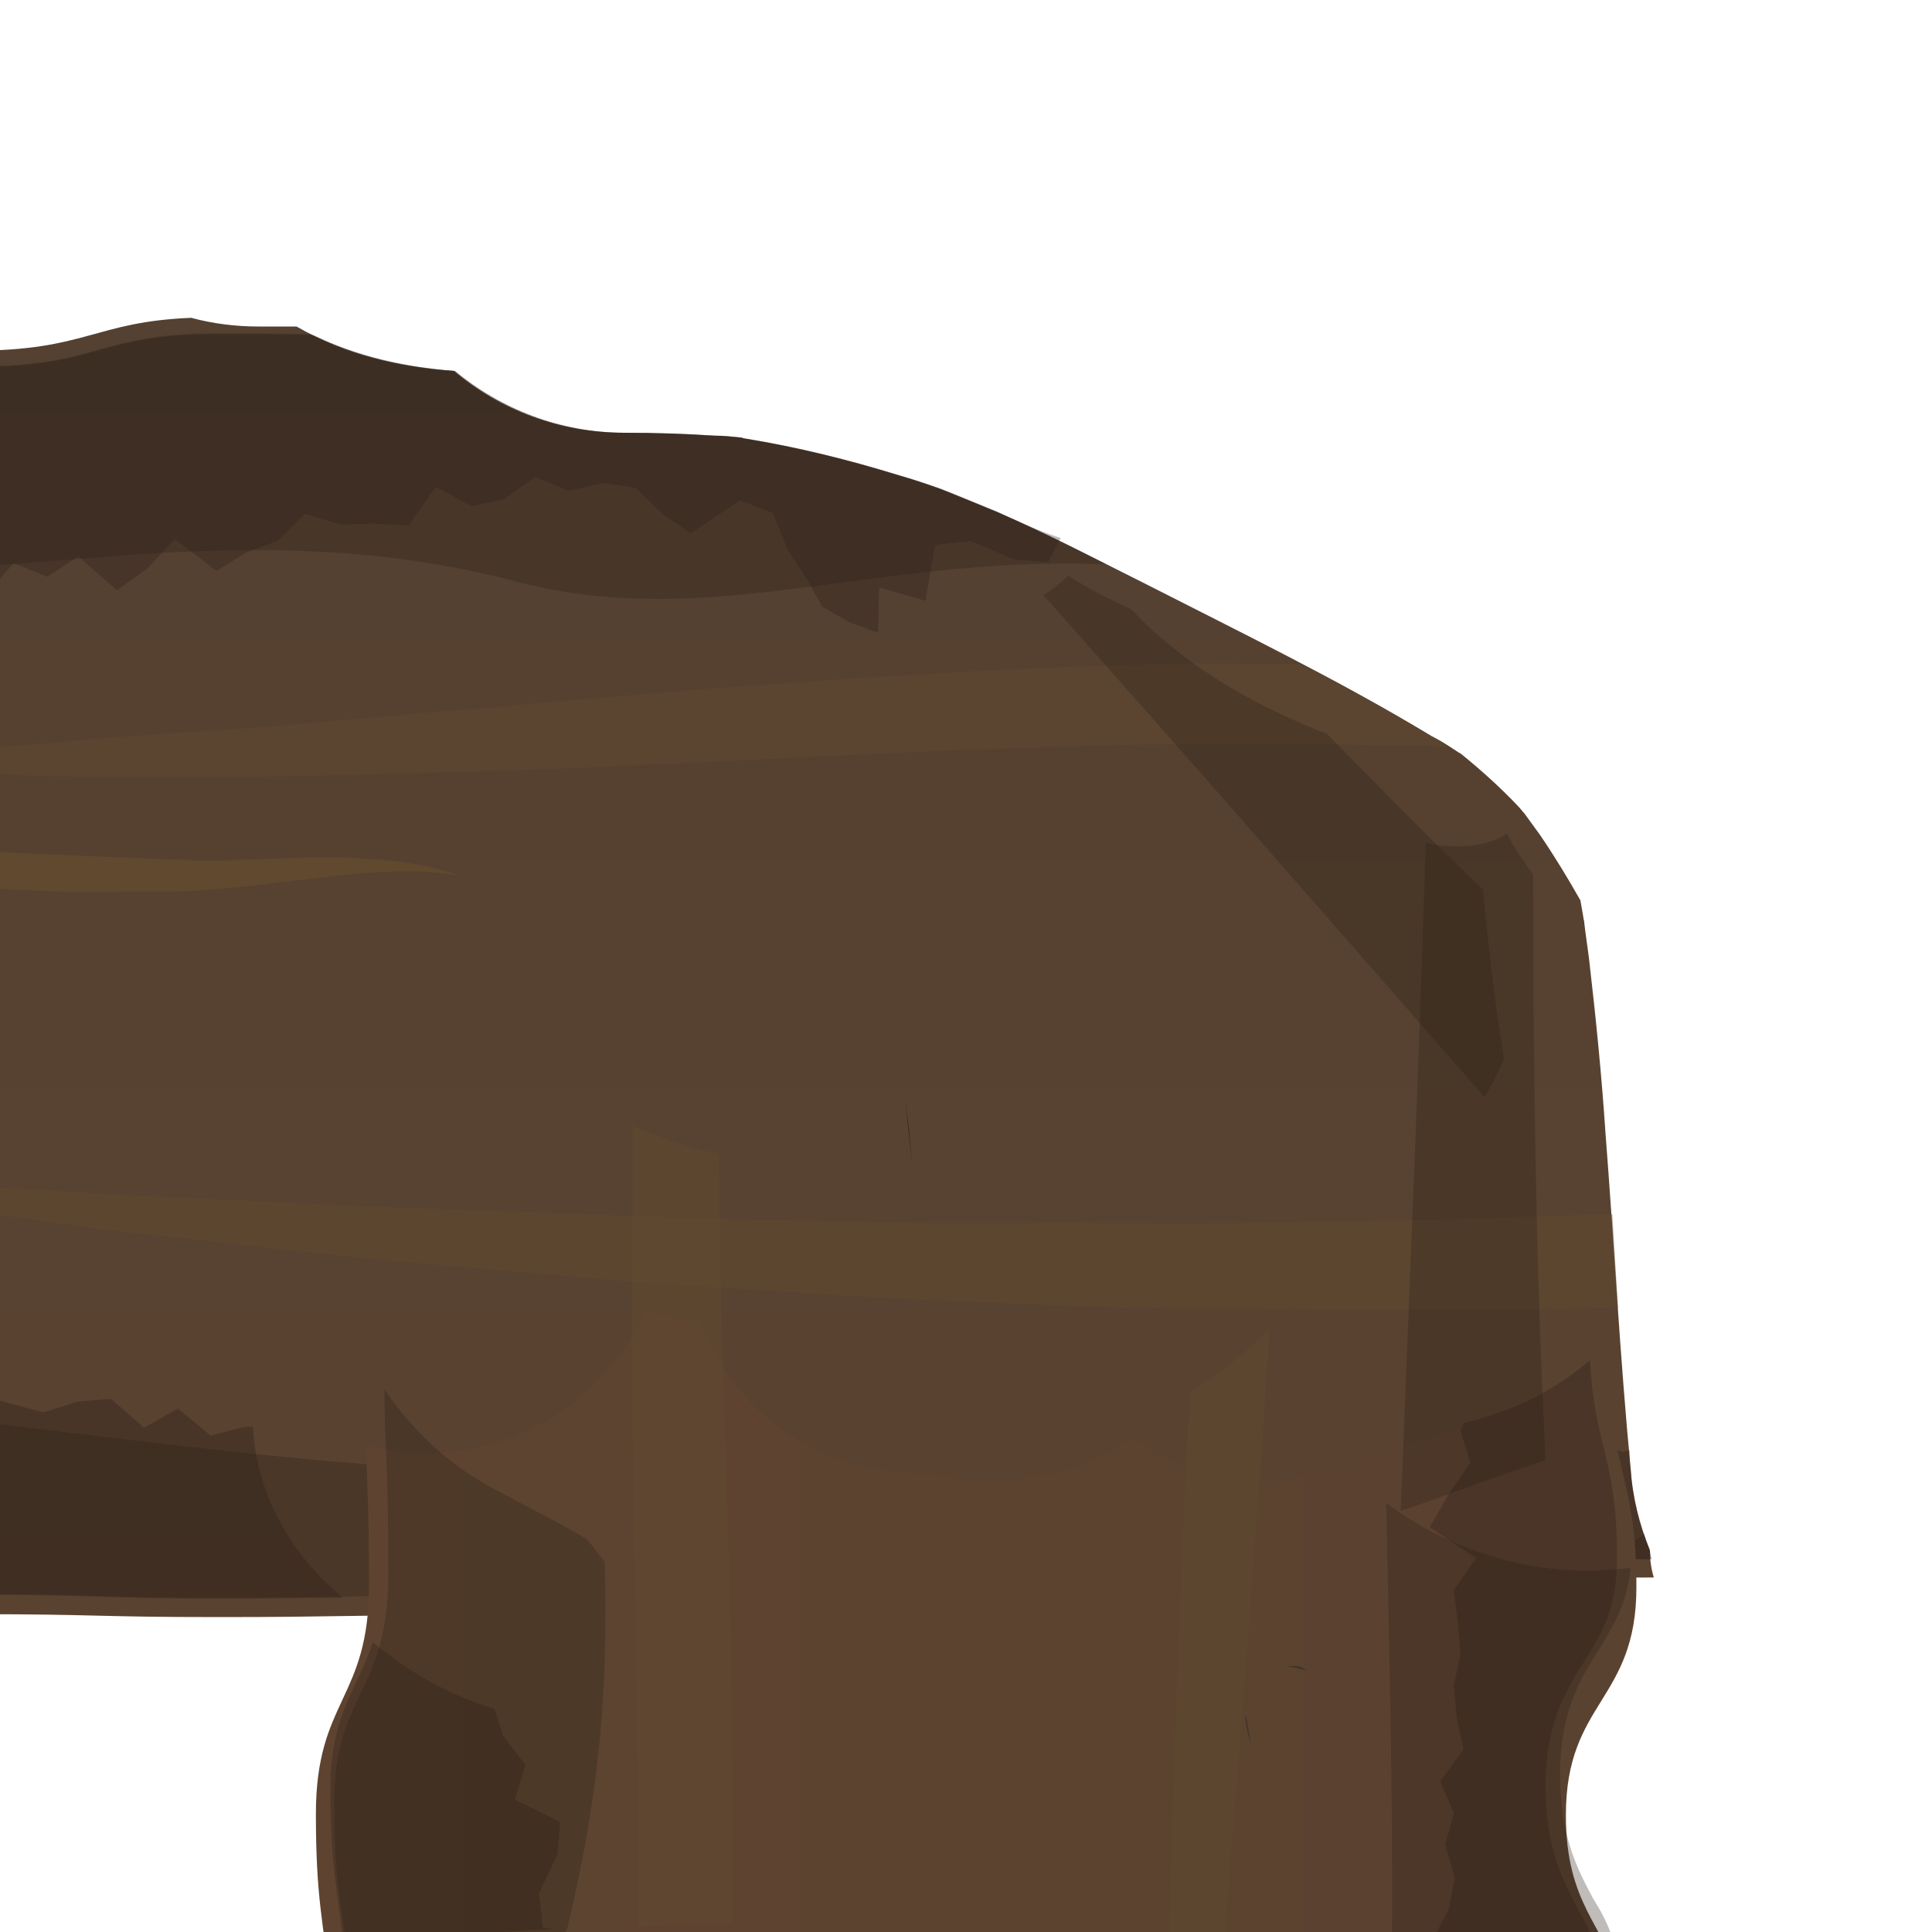
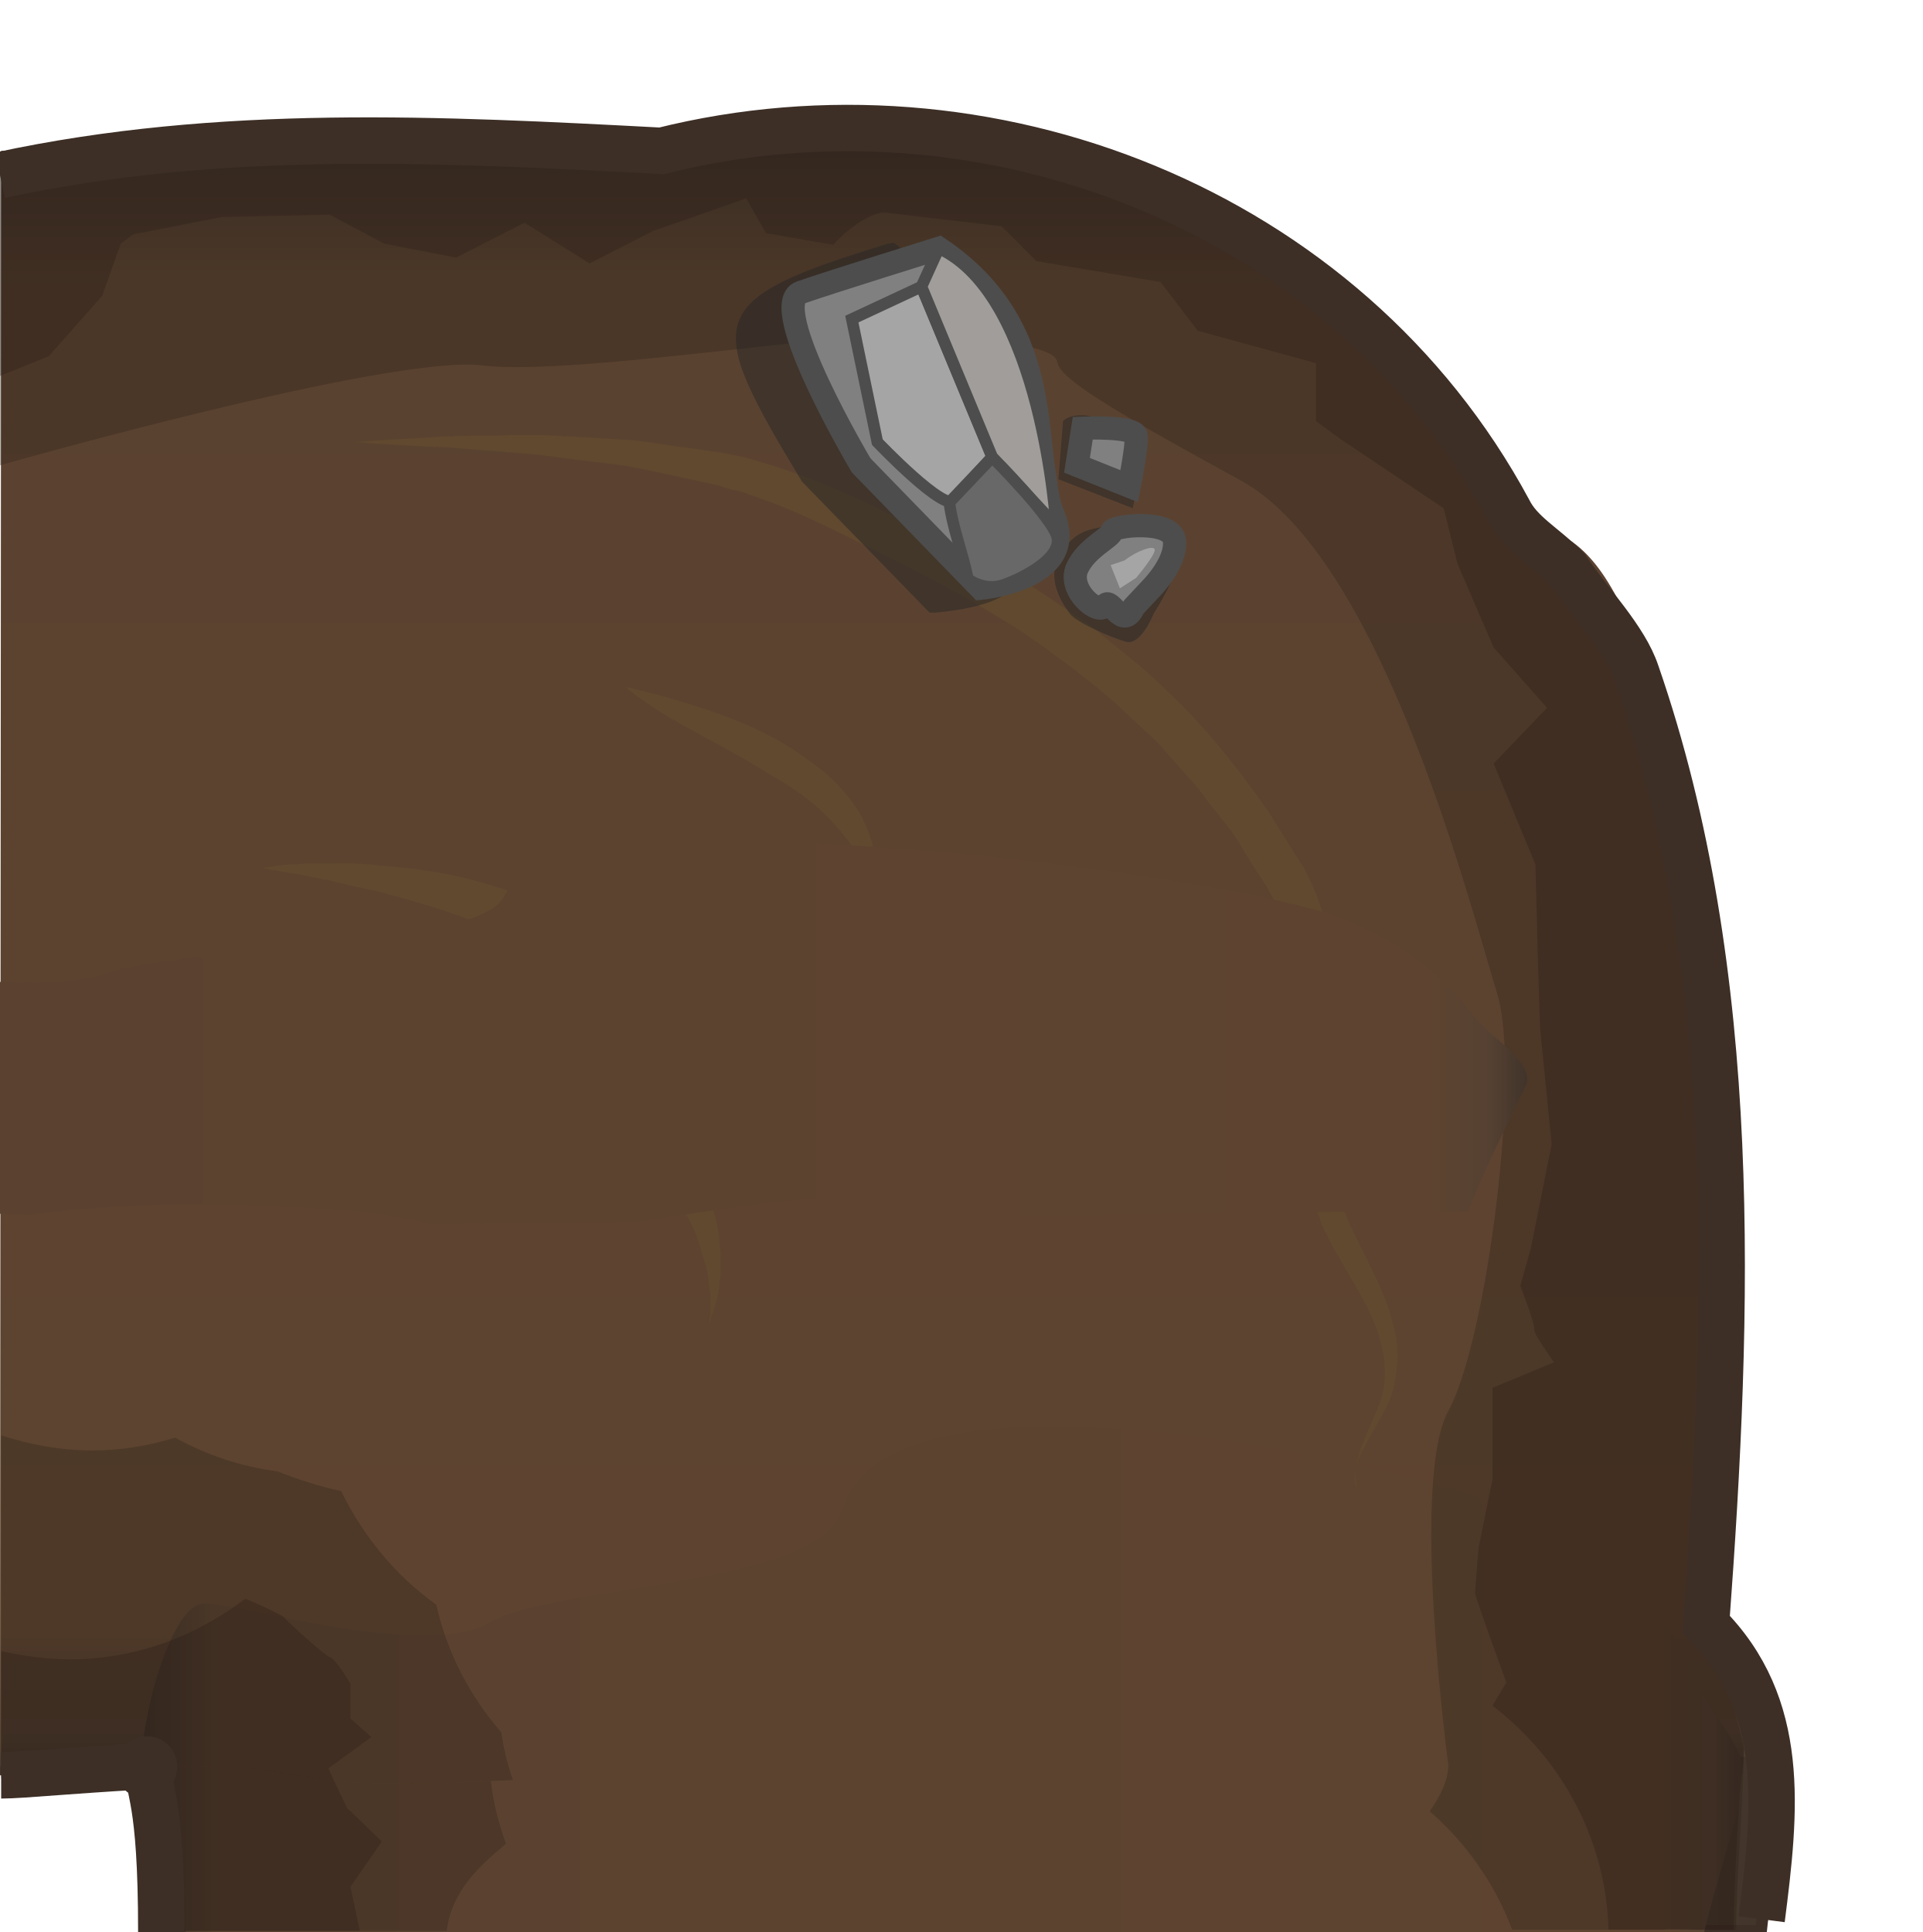
- <svg xmlns="http://www.w3.org/2000/svg" xmlns:xlink="http://www.w3.org/1999/xlink" version="1.1" id="Layer_1" x="0px" y="0px" viewBox="0 0 200 200" enable-background="new 0 0 200 200" xml:space="preserve">
-   <path id="path4400" fill="none" stroke="#72612E" stroke-width="2.485" d="  M-1.7,51.6v99.9" />
-   <path id="path6134" fill="none" stroke="#808080" d="M-2,57.1l0.6,87.8" />
+ <svg xmlns="http://www.w3.org/2000/svg" version="1.1" id="Layer_1" x="0px" y="0px" viewBox="0 0 165.7 166.5" enable-background="new 0 0 165.7 166.5" xml:space="preserve">
  <g>
+     <linearGradient id="SVGID_1_" gradientUnits="userSpaceOnUse" x1="9379.978" y1="16.718" x2="9519.67" y2="16.718" gradientTransform="matrix(-1 0 0 -1 9532.418 168)">
+       <stop offset="0" style="stop-color:#41342A" />
+       <stop offset="0.165" style="stop-color:#544132" />
+       <stop offset="0.425" style="stop-color:#4B3B2E" />
+       <stop offset="0.575" style="stop-color:#5A4230" />
+       <stop offset="0.805" style="stop-color:#5E4430" />
+       <stop offset="1" style="stop-color:#41342A" />
+     </linearGradient>
+     <path fill="url(#SVGID_1_)" stroke="#3D2F26" stroke-miterlimit="10" d="M93.6,166.4c1.1-0.2,2.3-0.3,3.4-0.4   c2.2-0.2,4.3-0.1,6.3,0.4h48.4c0-0.1,3.7-18.5-5-26.5c-9.6-8.8-15.3,0.3-28.3,0.3c-13,0-13,0.7-26,0.7c-13,0-13,5.4-26,5.4   s-13-3.2-26-3.2c-13,0-18.8-11.1-25,0.3c-4.8,8.8-1.4,22.8-1.4,22.9H93.6z" />
+     <linearGradient id="SVGID_2_" gradientUnits="userSpaceOnUse" x1="9456.414" y1="155.652" x2="9456.414" y2="15.846" gradientTransform="matrix(-1 0 0 -1 9532.418 168)">
+       <stop offset="0" style="stop-color:#41342A" />
+       <stop offset="8.753464e-02" style="stop-color:#5A4230" />
+       <stop offset="0.919" style="stop-color:#5E4430" />
+       <stop offset="0.931" style="stop-color:#5A4230" />
+       <stop offset="0.985" style="stop-color:#544132" />
+       <stop offset="1" style="stop-color:#4B3B2E" />
+       <stop offset="1" style="stop-color:#41342A" />
+     </linearGradient>
+     <path fill="url(#SVGID_2_)" d="M0.1,13c6.5,0,7.5,0.2,15.6,0.2c9.2,0,9.2-1.5,18.5-1.5c9.2,0,9.2,1.5,18.5,1.5   c9.2,0,9.2-2.1,18.5-2.1c9.2,0,9.2,1.9,18.5,1.9c9.2,0,17.1,7,24.7,12.1c6.8,6.2,13.7,15,16.7,20.3c4.8,0,11.2,2.7,15.7,36.9   c2.6,19.4-0.1,39,0.5,52.5c0.3,8.2,3.6,14.3,4.8,16.6c-9.2,0-16.2,0.8-25.5,0.8c-9.2,0-9.2-1.5-18.5-1.5c-9.2,0-9.2,1.7-18.5,1.7   c-9.2,0-9.2-1.8-18.5-1.8c-9.2,0-9.2,2.3-18.5,2.3s-9.2,0.6-18.5,0.6s-9.2-1.6-18.5-1.6c-8.2,0-9.1,0.9-15.6,1.1L0.1,13L0.1,13z" />
+     <linearGradient id="SVGID_3_" gradientUnits="userSpaceOnUse" x1="9381.881" y1="20.247" x2="9520.276" y2="20.247" gradientTransform="matrix(-1 0 0 -1 9532.418 168)">
+       <stop offset="0" style="stop-color:#41342A" />
+       <stop offset="2.001232e-02" style="stop-color:#554132" />
+       <stop offset="5.332586e-02" style="stop-color:#5E4430" />
+       <stop offset="0.952" style="stop-color:#5A4230" />
+       <stop offset="1" style="stop-color:#41342A" />
+     </linearGradient>
+     <path fill="url(#SVGID_3_)" d="M18.3,172.7c6.2-1.8,12.1-2.4,18.2-1.9c8.2-1.7,15.9-1.6,24.2-0.6c2.2,0.3,4.3,0.9,6.4,1.8   c5.3-0.1,10.6-0.2,15.8-0.3c4.2-1.2,8.4-2.3,12.8-2.9c3.4-0.5,6.7,0.4,9.7,2.4c13.5-0.4,27-0.7,40.5-0.8c1.3-5.8,2.9-10.9,4.4-16.3   c0.8-2.7-2.8-6.2-3.8-8.5c-2.6-5.7-5.5-9.8-10.5-13.1c-7.7-5.1-58.9-17.3-63.4-2.5c-2,6.8-24.7,6.5-30.4,9.8   c-5.7,3.3-21.3-1.6-24.6-1.6c-3.3,0-6.5,13.2-5.3,18.4C13.3,160.6,17,168.2,18.3,172.7z" />
+     <path opacity="0.3" fill="#281D14" enable-background="new    " d="M146.9,137.5c1.4-9.8,2.3-44.5,0-52.9c0.5-9.7-6.2-33.3-16-39   c-15.5-24-30.6-29.5-46.5-33.3C68.6,8.4,60.7,15.7,47.1,13c-13.6-2.8-24.9-0.1-32.7,0.3C6.5,13.6,0,15.1,0,15.1v25   c0,0,33.7-9.6,41.6-8.6s34.5-3.5,39.7-2.8c5.2,0.8,9.6,1.2,9.8,2.5s3.5,3.5,15.8,10.2s20,37.5,22.1,44.2c2.1,6.8-0.9,30-4.2,36   s0,30.5,0,30.5c0,1.3-0.7,2.7-1.6,4c3.1,2.7,5.6,6.2,7.1,10.2h13.2c0-0.1,6.1,0.1,6.1,0c0-3.5,0.6-11.4,0.7-15.6L146.9,137.5z" />
+     <path opacity="0.3" fill="#261915" enable-background="new    " d="M146.7,139.1c0,0,0.7-8.8,1.5-26.3   c1.2-51.8-13.8-63.5-17.2-67.2c-3.5-3.7-0.8-9.3-23-24.8c-22.2-15.5-53-4.5-69.5-8.8C26.7,12,0,15.1,0,15.1v17.3l4.2-1.7l4.6-5.2   l1.6-4.5l1.1-0.8l7.6-1.5l9.3-0.2l4.7,2.5l6.2,1.2l5.9-3l5.6,3.5l5.5-2.8l8-2.8l1.7,3l5.8,1c0,0,2.2-2.5,4.3-2.8l10.2,1.2l3,3   l10.7,1.8l3.2,4.2l10.2,2.8v5l2.2,1.6l8.8,5.9l1.2,4.8l3.1,7.2l4.6,5.2l-4.6,4.8l3.6,8.7l0.2,7.7l0.2,6.4l1,10l-1.8,9l-0.9,3.2   c0,0,1.3,3.4,1.2,3.8c-0.1,0.3,1.7,2.8,1.7,2.8l-5.3,2.2v7.9l-1.2,5.9c0,0-0.3,3.6-0.3,3.9s2.7,7.7,2.7,7.7l-1.2,2   c5.9,4.5,9.8,11.5,10,19.3h4.7c0-0.1,6.1,0.1,6.1,0c0-3.3,0.3-9.1,0.6-12.6C151.4,144.4,146.7,139.1,146.7,139.1z" />
+     <g>
+       <path opacity="0.3" fill="#281D14" enable-background="new    " d="M42.3,153.5c-2,0.1-4.2,0.2-8.1,0.2c-9.2,0-9.2-1.6-18.5-1.6    c-0.3,0-0.7,0-1,0c0.3,0.6,1.1,14.2,1.1,14.3h22.7c0.4-3.4,2.8-5.6,5.1-7.5C43,157.2,42.5,155.4,42.3,153.5z" />
+       <g opacity="0.3">
+         <path fill="#261915" d="M31,166.4H15.7c0-0.1,0.3-8.1-0.7-12.3c-0.2-0.8,0-1.4-0.3-1.9c0.3,0,0.6,0,1,0c7,0,8.7,0.9,13.1,1.3     l1.1,2.3l3,2.9l-2.7,3.9L31,166.4z" />
+       </g>
+     </g>
+     <path opacity="0.3" fill="#281D14" enable-background="new    " d="M43.2,149.3c-2.7-3.1-4.7-6.9-5.6-11c-3.5-2.5-6.3-5.9-8.2-9.8   c-1.9-0.4-3.7-1-5.5-1.7c-3.1-0.4-6.1-1.4-8.8-2.9c-2.3,0.7-4.7,1.1-7.1,1.1c-2.8,0-5.4-0.5-7.9-1.3v29.5c6.5-0.2,7.5-1.1,15.6-1.1   c9.2,0,9.2,1.6,18.5,1.6c5.1,0,7.4-0.2,10-0.3C43.7,152,43.4,150.7,43.2,149.3z" />
+     <path opacity="0.3" fill="#261915" enable-background="new    " d="M32,149.7l-1.8-1.6v-3c0,0-1.3-2.2-1.8-2.3   c-0.4-0.1-3.8-3.2-3.9-3.4c-0.1-0.2-3-1.5-3.3-1.6c0,0,0,0-0.1,0c-4.2,3.2-9.4,5.2-15.1,5.2c-2,0-4-0.3-5.9-0.7c0,4.3,0,11,0,11   c6.5-0.2,7.5-1.1,15.6-1.1c7,0,8.7,0.9,13.1,1.3l-0.5-1.1L32,149.7z" />
+     <path fill="none" stroke="#3D2F26" stroke-width="4" stroke-miterlimit="10" d="M0.1,153c1.9,0,6.6-0.5,12.7-0.8" />
+     <path fill="#3D2F26" stroke="#3D2F26" stroke-miterlimit="10" d="M12.1,150.2c1.6-0.4,3,1,2.6,2.6c-0.2,0.8-0.8,1.4-1.6,1.6   c-1.6,0.4-3-1-2.6-2.6C10.7,151,11.4,150.4,12.1,150.2z" />
+     <radialGradient id="SVGID_4_" cx="9480.719" cy="55.005" r="114.275" gradientTransform="matrix(-1 0 0 -1 9532.418 168)" gradientUnits="userSpaceOnUse">
+       <stop offset="1" style="stop-color:#41342A;stop-opacity:0" />
+       <stop offset="1" style="stop-color:#41342A;stop-opacity:0.975" />
+       <stop offset="1" style="stop-color:#41342A" />
+     </radialGradient>
+     <path fill="url(#SVGID_4_)" d="M71.1,23.1C0,23.1,11.6,50.2,11.6,83.7c0,5.1-0.5,10.1-1,14.9c1.5,3.2,2.4,6.7,2.4,10.5   c0,4.3-1.1,8.4-3.1,11.9c2.5,14.2,15.1,23.3,61.2,23.3c33.5,0,60.6-27.1,60.6-60.6C131.7,50.2,104.5,23.1,71.1,23.1z" />
+     <path fill="#261915" d="M23.5,149.4" />
+     <path fill="none" stroke="#3D2F26" stroke-width="4" stroke-miterlimit="10" d="M12.8,152.2c-0.1,2.3,1.1,2.4,1.1,14.3" />
+     <path fill="none" stroke="#3D2F26" stroke-width="4" stroke-miterlimit="10" d="M151.8,165.4C153,156,154,147,147,140   c2-27,3-56-6-82c-1-3-4-6-6-9c-2-2-4-3-5-5C116,18,85,6,57,13c-19-1-38-2-57,2.1" />
    <g>
      <g>
+         <path fill="#60492F" d="M116.9,128.2c0,0-0.3-0.6-0.1-1.7c0.2-1.1,0.8-2.6,1.6-4.4c0.4-0.9,0.8-1.9,0.9-3c0.1-0.6,0-1.2,0-1.8     c-0.1-0.6-0.2-1.2-0.4-1.9c-0.7-2.6-2.5-5.1-4.2-8.2c-0.2-0.4-0.4-0.8-0.6-1.2c-0.1-0.2-0.2-0.4-0.3-0.7l-0.2-0.6     c-0.2-0.4-0.3-0.8-0.5-1.3c-0.1-0.5-0.3-1-0.4-1.5c-0.5-2-0.7-4-0.8-6c-0.2-4.1,0.2-8.3-0.3-12.3c-0.3-2-0.8-3.9-1.7-5.8     l-0.7-1.3l-0.9-1.4c-0.6-0.9-1.2-1.9-1.8-2.9c-0.6-0.9-1.3-1.7-2-2.6c-0.7-0.9-1.3-1.8-2.1-2.6l-2.2-2.5     c-0.7-0.8-1.6-1.6-2.4-2.3c-1.6-1.6-3.3-3-5.1-4.4c-0.9-0.7-1.8-1.3-2.7-2c-0.9-0.6-1.8-1.3-2.8-1.9c-3.8-2.4-7.6-4.4-11.5-6.3     c-3.9-2-7.5-3.8-11.2-5c-0.4-0.2-0.9-0.3-1.4-0.4c-0.4-0.1-1-0.3-1.3-0.4c-0.9-0.2-1.9-0.4-2.8-0.6c-1.8-0.4-3.6-0.8-5.3-1.1     c-1.7-0.2-3.3-0.4-4.9-0.6c-0.8-0.1-1.5-0.2-2.3-0.3c-0.7-0.1-1.5-0.1-2.2-0.2c-1.4-0.1-2.7-0.2-3.9-0.3     c-1.2-0.1-2.3-0.2-3.3-0.2c-4-0.2-6.4-0.4-6.4-0.4s2.3-0.2,6.4-0.4c2-0.2,4.5-0.1,7.3-0.2c0.7,0,1.4,0,2.2,0     c0.8,0,1.5,0.1,2.3,0.1c1.6,0.1,3.3,0.2,5,0.3c1.8,0.1,3.5,0.5,5.4,0.7c0.9,0.1,1.9,0.3,2.8,0.4c0.6,0.1,1,0.2,1.5,0.3     c0.5,0.1,1,0.2,1.5,0.4c4,1.1,7.9,2.8,11.8,4.7c1,0.5,2,0.9,3,1.4c1,0.5,2,1,3,1.5c2.1,0.9,4,2.2,6.1,3.3c1,0.6,1.9,1.3,2.9,1.9     c1,0.7,2,1.3,2.9,2.1c1.8,1.5,3.7,2.9,5.4,4.6c3.5,3.2,6.5,7,9.2,10.9c0.6,1,1.2,1.9,1.8,2.9l0.9,1.4c0,0,0.1,0.2,0.1,0.1l0,0.1     l0.1,0.1l0.1,0.2l0.2,0.4l0.4,0.8c1,2.2,1.6,4.6,1.8,6.9c0.3,2.3,0.2,4.5,0.1,6.6c-0.1,2.1-0.3,4.1-0.3,6c0,1.9,0.1,3.8,0.4,5.5     c0.1,0.4,0.2,0.8,0.2,1.2c0.1,0.4,0.3,0.9,0.4,1.3l0.2,0.6l0.2,0.5c0.1,0.4,0.3,0.8,0.5,1.2c0.7,1.5,1.5,3,2.2,4.5     c0.7,1.5,1.2,3,1.5,4.4c0.2,0.7,0.2,1.5,0.2,2.2c0,0.7-0.1,1.4-0.2,2c-0.2,1.4-0.8,2.4-1.3,3.3c-1,1.8-1.8,3.1-2.1,4.1     C116.7,127.6,117,128.2,116.9,128.2z" />
+       </g>
+       <g>
+         <path fill="#60492F" d="M61.1,114.1c0,0,0-0.3,0.1-0.7c0.1-0.5,0-1.2,0-2c-0.1-0.4-0.1-0.9-0.2-1.4c-0.1-0.5-0.2-1.1-0.4-1.6     c-0.3-1.1-0.7-2.4-1.4-3.6c-0.2-0.3-0.4-0.6-0.5-0.9l-0.1-0.1l0-0.1l0,0c0-0.1,0.1,0.1,0,0.1l0,0l-0.2-0.2L58,103     c-0.3-0.3-0.5-0.4-0.7-0.7c-0.3-0.3-0.7-0.5-1-0.8c-0.2-0.2-0.4-0.4-0.6-0.6c-0.2-0.3-0.4-0.6-0.5-0.8c-0.2-0.6-0.5-1.2-0.5-1.7     l-0.1-0.8l-0.1-0.7c0-0.5-0.1-0.9-0.1-1.4c-0.2-1.9-0.4-3.8-0.8-5.4c-0.4-1.7-1.3-3.1-2.4-4.4l-0.8-0.9l-1.2-1     c-0.7-0.5-1.4-1-2.2-1.5c-0.8-0.5-1.6-0.9-2.4-1.3c-0.8-0.4-1.7-0.8-2.5-1.1c-1.7-0.7-3.4-1.3-5-1.8c-0.8-0.2-1.6-0.5-2.4-0.7     c-0.8-0.2-1.5-0.4-2.2-0.6c-1.5-0.3-2.8-0.6-4-0.9c-1.2-0.2-2.3-0.5-3.1-0.6c-1.8-0.3-2.8-0.5-2.8-0.5s0.3,0,0.7-0.1     c0.5-0.1,1.2-0.2,2.1-0.2c0.9-0.1,2-0.1,3.2-0.1c1.3,0,2.7,0,4.2,0.2c1.5,0.1,3.2,0.3,5,0.6c1.8,0.3,3.6,0.8,5.5,1.4     c1.9,0.6,3.8,1.4,5.7,2.5c0.9,0.5,1.9,1.2,2.8,1.8l1.2,1l0.1,0.1l0.1,0.1l0,0L53,82l0.3,0.3l0.6,0.6c1.5,1.7,2.8,3.9,3.2,6.1     c0.5,2.2,0.5,4.3,0.6,6.1c0,0.5,0,0.9,0,1.4l0,0.7l0,0.5c0,0.4,0.1,0.6,0.2,0.9C58,98.8,58,98.9,58,99c0.1,0.1,0.2,0.2,0.2,0.3     c0.3,0.3,0.6,0.6,0.9,0.9c0.3,0.3,0.7,0.8,1,1.2l0.3,0.5l0.2,0.3l0,0c0,0,0.1,0.1,0.1,0.1l0,0l0,0.1l0.1,0.2     c0.2,0.4,0.4,0.8,0.5,1.2c0.6,1.6,0.7,3,0.8,4.3c0,0.6,0,1.2,0,1.8c-0.1,0.6-0.1,1.1-0.2,1.5c-0.2,0.9-0.4,1.6-0.6,2     C61.2,113.9,61.1,114.1,61.1,114.1z" />
+       </g>
+       <g>
+         <path fill="#60492F" d="M74.9,77.5c0,0,0-0.1-0.1-0.3c0-0.2-0.1-0.6-0.2-1c0-0.2-0.1-0.4-0.1-0.6c-0.1-0.2-0.1-0.5-0.2-0.7     c-0.2-0.5-0.4-1.1-0.7-1.6c-0.3-0.6-0.7-1.1-1.2-1.7c-0.5-0.6-1-1.1-1.6-1.7c-1.2-1.1-2.6-2.1-4.2-3c-3-1.9-6.4-3.6-8.8-5     c-1.2-0.7-2.2-1.4-2.9-1.9c-0.7-0.5-1-0.8-1-0.8s0.5,0.1,1.3,0.3c0.8,0.2,2,0.5,3.3,0.9c2.7,0.8,6.4,2,9.7,4.1     c0.8,0.5,1.6,1.1,2.4,1.7c0.8,0.6,1.5,1.3,2.1,2c0.6,0.7,1.2,1.5,1.6,2.3c0.4,0.8,0.7,1.6,0.9,2.3c0.1,0.4,0.2,0.7,0.2,1.1     c0,0.4,0.1,0.7,0,1c0,0.3,0,0.6,0,0.9c0,0.3-0.1,0.5-0.1,0.7c-0.1,0.4-0.2,0.7-0.3,0.9C75,77.4,74.9,77.5,74.9,77.5z" />
+       </g>
+     </g>
+     <g>
+       <g>
+         <path opacity="0.5" fill="#262626" enable-background="new    " d="M101.7,47.7c-0.1,1.8-2.3,5.2-2.3,5.2s-1.1,2.8-2.4,2.4     c-1.4-0.4-4.3-1.7-4.8-2.4c-0.5-0.7-3-3.8,0.4-6.6c1.3-1,3.1-0.9,4.2-1.1S101.8,45.4,101.7,47.7z" />
        <g>
-           <g>
-             <g>
-               <defs>
-                 <path id="SVGID_1_" d="M-256,260.9V-53.2c0-1.5,1.3-2.8,3-2.8h785.2c1.6,0,3,1.2,3,2.8v314.1c0,1.5-1.3,2.8-3,2.8H-253         C-254.6,263.7-256,262.4-256,260.9z" />
-               </defs>
-               <clipPath id="SVGID_2_">
-                 <use xlink:href="#SVGID_1_" overflow="visible" />
-               </clipPath>
-               <g clip-path="url(#SVGID_2_)">
-                 <linearGradient id="SVGID_3_" gradientUnits="userSpaceOnUse" x1="-171.708" y1="194.231" x2="-31.785" y2="194.231" gradientTransform="matrix(4.489659e-11 -1 1 4.489659e-11 -113.8219 -0.8219)">
-                   <stop offset="0" style="stop-color:#41342A" />
-                   <stop offset="0" style="stop-color:#5E4430" />
-                   <stop offset="0" style="stop-color:#5A4230" />
-                   <stop offset="0" style="stop-color:#5A4230" />
-                   <stop offset="1" style="stop-color:#544132" />
-                   <stop offset="1" style="stop-color:#4B3B2E" />
-                   <stop offset="1" style="stop-color:#41342A" />
-                 </linearGradient>
-                 <path fill="url(#SVGID_3_)" d="M170.8,160.5c-1.1-2.7-1.8-5.5-2-8.5c-1.1-11.5-1.7-23.1-2.6-34.7c-0.4-6-1-12-1.7-18         c-0.1-0.9-0.4-2.8-0.5-3.8c0-0.2-0.1-0.4-0.1-0.6c-0.1-0.6-0.2-1.1-0.3-1.7c-1.3-2.3-2.7-4.6-4.2-6.8         c-0.5-0.7-1.1-1.5-1.6-2.2c-0.2-0.2-0.4-0.5-0.7-0.8c-1.8-1.9-3.8-3.7-5.9-5.4c-0.1,0-0.1-0.1-0.2-0.1         c-0.9-0.6-1.8-1.2-2.8-1.7c-9.6-5.8-19.9-10.8-29.9-15.9c-5-2.5-10-5.1-15.1-7.3c-1.2-0.5-5.6-2.3-5.9-2.4         c-1.4-0.5-2.9-1-4.3-1.4c-5.2-1.6-10.4-2.9-15.9-3.8c-0.2,0-0.3-0.1-0.4-0.1c-1-0.1-1.8-0.2-2.8-0.2         c-3.1-0.2-6.2-0.3-9.3-0.3c-6.7,0-12.9-2.4-17.6-6.4c-5.7-0.4-11.3-1.7-16.3-4.6c-1.4,0-2.8,0-4,0c-2.3,0-4.7-0.3-6.9-0.9         c-10,0.4-10.9,3.4-22.5,3.4c-2,0-3.6,0-5.1-0.1c-0.6,9.8-1.8,19.5-2.9,29.2C-7.1,99.2-5,133.1-5.3,167         c0.9,0.1,1.7,0.1,2.7,0.1c12.6,0,12.6,0.3,25.1,0.3s12.6-0.2,25.1-0.2s12.6,1.7,25.1,1.7s12.6-1.9,25.1-1.9         s12.6-1.1,25.1-1.1s12.6-2.2,25.1-2.2c11.9,0,12.5-0.4,23.2-0.4C170.9,162.3,170.8,161.4,170.8,160.5z" />
-                 <path opacity="0.3" fill="#261915" enable-background="new    " d="M170.8,160.5c-1.1-2.7-1.8-5.5-2-8.5         c-0.1-0.6-0.1-1.2-0.1-1.9l-0.7,0.2l-0.9-0.3c-0.9,4.3-2.8,8.3-5.6,11.6c2.4-0.1,5.2-0.2,9.5-0.2         C170.9,161.1,170.8,160.8,170.8,160.5z" />
-                 <path opacity="0.3" fill="#261915" enable-background="new    " d="M26.2,147.7h-0.9l-3.5,0.9l-3.4-2.8l-3.5,2l-3.4-3         L8,145.1l-3.5,1.1l-3.4-0.9l-3.5-1l-3,1.9c0.1,6.3,0.2,12.5,0.1,18.8c0.9,0.1,1.9,0.1,3,0.1c6.3,0,9.5,0.1,12.6,0.2         c3.1,0.1,6.3,0.2,12.5,0.2c6.3,0,9.4-0.1,12.5-0.1c0.1,0,0.2,0,0.2,0C30.2,161,26.5,154.7,26.2,147.7z" />
-                 <g opacity="0.3">
-                   <path fill="#261915" d="M103.3,53c-1.2-0.5-5.6-2.3-5.9-2.4c-1.4-0.5-2.9-1-4.3-1.4c-5.2-1.6-10.4-2.9-15.9-3.8          c-0.2,0-0.3-0.1-0.4-0.1c-1-0.1-1.8-0.2-2.8-0.2c-3.1-0.2-6.2-0.3-9.3-0.3c-6.7,0-12.9-2.5-17.6-6.4          c-5.1-0.4-10.1-1.5-14.6-3.7c-2.6-0.1-5.4-0.1-10.2-0.1c-6,0-8.8,0.8-11.9,1.6C7.4,37.1,4,38-2.5,38c-1.9,0-3.6,0-5-0.1          C-8.2,45.4-9,53-9.9,60.5l1.1,1l3.6-3.5l3.4,4l3.2-3.7l3.5,1.4l3.2-2.1l4,3.5l3.1-2.2l2.9-3.1l4.3,3.3l3.1-1.9l3.2-1.2          l2.9-2.8l3.7,1.1l3.5-0.1l3.5,0.2l2.8-4l3.7,2l3.3-0.7l3.3-2.3l3.5,1.4l3.5-0.8l3.4,0.5l2.9,2.8l2.8,1.9l5.1-3.4l3.4,1.3          l1.6,3.9l1.9,2.9l1.6,2.9l3,1.7l2.8,1l0.1-4.7l4.8,1.4l1-5.8l3.7-0.4l4.4,1.9l3.6,0.3l1.3-2.5          C107.1,54.8,105.2,53.9,103.3,53z" />
-                 </g>
-                 <g>
-                   <g opacity="0.5">
-                     <path fill="#60492F" d="M166.9,125.7l-4.4,0.1c-3.8,0.1-7.8,0.3-11.5,0.4c-7.8,0.2-15.2,0.3-22.7,0.4           c-7.5,0.2-14.7-0.1-21.9,0H95.8c-3.5,0-7-0.1-10.3-0.2c-6.9-0.1-13.4-0.3-19.9-0.5c-6.5-0.3-12.7-0.5-18.6-0.7           c-3-0.1-6-0.2-8.8-0.3s-5.6-0.3-8.4-0.4c-5.5-0.3-10.5-0.5-15-0.7c-4.8-0.2-9.3-0.6-13.5-0.8c-2.6-0.1-5-0.2-7.3-0.3           c0,0.8,0.1,1.6,0.1,2.4c2.1,0.2,4.4,0.5,6.7,0.8c2,0.3,4.3,0.6,6.5,0.9c1.1,0.2,2.2,0.3,3.4,0.5c1.2,0.1,2.4,0.3,3.6,0.4           c4.9,0.5,10,1.1,15.4,1.7c2.8,0.3,5.5,0.6,8.4,0.9s5.9,0.5,8.8,0.8c6,0.5,12,1,18.5,1.6c6.5,0.5,13.1,0.8,20,1.3           c3.5,0.2,7,0.4,10.4,0.6c3.5,0.1,7.1,0.3,10.6,0.4c3.6,0.2,7.2,0.3,10.9,0.4c1.8,0,3.6,0.1,5.5,0.1h5.6           c7.6,0,15.1,0.1,22.9,0.1c3.9,0,7.8-0.1,11.6-0.1c1.5,0,3.1-0.1,4.6-0.1C167.3,132.1,167.1,128.9,166.9,125.7z" />
-                   </g>
-                   <g opacity="0.5">
-                     <path fill="#60492F" d="M148.3,76.3c-4.4-2.6-8.8-5.1-13.4-7.5c-3,0-6-0.1-8.8-0.1c-2.4,0-4.8,0-7.2,0.1           c-2.4,0.1-4.8,0.1-7.2,0.2c-4.8,0.2-9.5,0.4-14.3,0.7c-4.7,0.3-9.3,0.5-13.9,0.9c-4.7,0.3-9.2,0.6-13.6,1           c-4.5,0.4-8.8,0.7-13.1,1.1c-1.1,0.1-2.1,0.2-3.2,0.3c-1.1,0.1-2.1,0.2-3.2,0.3c-2.1,0.2-4.3,0.3-6.3,0.5           c-8.1,0.7-16,1.5-23,1.9c-3.6,0.2-7,0.5-10.2,0.7c-3.2,0.3-6.4,0.6-8.8,0.8c-4.3,0.1-8,0.2-11.3,0.4c0.1,0.7,0.1,1.3,0.2,2           c3.2,0.1,6.8,0.4,10.6,0.6c3.1,0.2,6.2,0.2,9.4,0.2h10.3c3.6,0,7.5,0,11.2-0.1c3.8-0.1,7.9-0.2,11.9-0.3           c2-0.1,4.2-0.1,6.3-0.2c1.1,0,2.1-0.1,3.2-0.1s2.1-0.1,3.2-0.1c4.4-0.2,8.8-0.4,13.2-0.6c8.8-0.4,18.1-0.9,27.5-1.3           c4.8-0.2,9.4-0.3,14.2-0.5c4.7-0.1,9.5-0.2,14.2-0.2c4.7,0,9.4-0.1,14.2,0.1l3.6,0.1h3.5c0.9,0,1.6,0.1,2.3,0.1           C149.4,76.9,148.9,76.6,148.3,76.3z" />
-                   </g>
-                   <g>
-                     <path fill="#60492F" d="M-8.2,91.7c0.6,0,1.4,0.1,2,0.1c3.4,0.1,6.8,0.3,10,0.4c3.4,0.2,6.7,0.1,9.8,0.1h4.7           c0.9,0,1.6-0.1,2.3-0.1c0.7-0.1,1.5-0.1,2.2-0.2c3-0.2,5.6-0.6,8.2-0.9s4.9-0.6,6.9-0.7c2-0.2,3.8-0.2,5.3-0.2           c1.5,0.1,2.7,0.2,3.4,0.3c0.7,0.1,1.2,0.2,1.2,0.2s-0.4-0.1-1.2-0.4c-0.7-0.2-1.9-0.5-3.4-0.8s-3.3-0.5-5.4-0.6           c-2.1-0.2-4.5-0.2-7-0.1c-2.6,0.1-5.3,0.2-8.2,0.3h-2.1C19.8,89,19.1,89,18.3,89c-1.5-0.1-3.1-0.1-4.7-0.2           c-3.2-0.1-6.5-0.3-9.7-0.4c-3.3-0.2-6.7-0.3-10-0.5c-0.9,0-1.6-0.1-2.4-0.1C-8.4,89.1-8.3,90.4-8.2,91.7z" />
-                   </g>
-                 </g>
-                 <path opacity="0.3" fill="#281D14" enable-background="new    " d="M103.3,53c-1.2-0.5-5.6-2.3-5.9-2.4         c-1.4-0.5-2.9-1-4.3-1.4c-5.2-1.6-10.4-2.9-15.9-3.8c-0.2,0-0.3-0.1-0.4-0.1c-1-0.1-1.8-0.2-2.8-0.2         c-3.1-0.2-6.2-0.3-9.3-0.3c-6.7,0-12.9-2.5-17.6-6.4c-5.2-0.4-10.2-1.5-14.9-3.8c-2.4-0.1-5.3-0.1-9.8-0.1         c-6,0-8.8,0.8-11.9,1.6C7.5,37,4.1,37.9-2.4,37.9c-2,0-3.7,0-5.2-0.1C-8.2,45-9,52.1-9.9,59.3c6.6-0.5,13.2-1.1,20-1.6         c15.5-1.3,29.3-1.2,43.3,2.5c20,5.2,36.6-2.6,60.5-1.8c0.2,0,0.4,0,0.6,0C110.9,56.5,107.1,54.7,103.3,53z" />
-                 <path opacity="0.3" fill="#281D14" enable-background="new    " d="M47.8,163.8c-2.2-3.6-3.4-7.7-3.6-11.8         c-1.1-0.1-2.1-0.1-3.2-0.2c-15.8-1.1-31-3.2-46.4-5c0.1,6,0.1,12,0.1,18.1c0.9,0.1,1.8,0.1,2.9,0.1c6.3,0,9.5,0.1,12.6,0.2         c3.1,0.1,6.3,0.2,12.5,0.2c6.3,0,9.4-0.1,12.5-0.1c3.1-0.1,6.3-0.1,12.6-0.1c0.4,0,0.7,0,1.1,0         C48.5,164.8,48.2,164.3,47.8,163.8z" />
-                 <path opacity="0.3" fill="#281D14" enable-background="new    " d="M170.8,160.5c-0.2-0.5-0.4-1.1-0.6-1.7         c-1.3,1-2.6,1.8-3.9,2.6c1.3,0,2.9,0,4.6,0C170.9,161.1,170.8,160.8,170.8,160.5z" />
-               </g>
-             </g>
-           </g>
+           <path fill="#808080" stroke="#4D4D4D" stroke-width="2" stroke-miterlimit="10" d="M97.7,52.3c-1,2.2-2-1-2.5-0.1      c-0.5,0.9-3.2-1.3-2.4-3.2c0.8-1.8,3-2.7,3-3.2c0-0.5,5.2-1.1,5.4,0.8s-2,4.1-2,4.1L97.7,52.3z" />
+           <path fill="#A5A5A5" d="M96.9,48.3c1-0.8,2.6-1.4,2.6-0.9c0,0.5-1.6,2.4-1.6,2.4l-1.4,0.9l-0.8-2L96.9,48.3z" />
        </g>
+       </g>
+       <g>
+         <path opacity="0.5" fill="#262626" enable-background="new    " d="M80.6,52.8c9.4-0.9,7.9-4.3,6.8-9c-0.1-1.1-0.3-2.4-0.6-3.8     c-0.7-7-3.8-13.3-9.4-18.8L77,20.9L76.5,21c-16,4.9-15.9,6.4-7.4,20.5l11,11.3L80.6,52.8z" />
+         <g>
+           <path fill="#808080" stroke="#4D4D4D" stroke-width="2" stroke-miterlimit="10" d="M80.9,21.4c10.6,7.1,7.7,17.8,9.9,23.1      c2.2,5.4-6.3,6.2-6.3,6.2L74.2,40.1c0,0-8.2-13.8-5.2-14.9C71.9,24.2,80.9,21.4,80.9,21.4z" />
+           <path fill="#A5A5A5" stroke="#4D4D4D" stroke-miterlimit="10" d="M79.4,24.7l6.1,14.7c0,0-2.4,2.5-3.2,3.7c-0.8,1.2-6.7-5-6.7-5      l-2.2-10.6L79.4,24.7z" />
+           <path fill="#A09D9A" stroke="#4D4D4D" stroke-miterlimit="10" d="M85.5,39.4l5.5,5.9c0,0-1.2-19.8-10.1-23.9l-1.5,3.3L85.5,39.4      z" />
+           <path fill="#686868" stroke="#4D4D4D" stroke-miterlimit="10" d="M81.8,43.3c0.3,2.3,1.2,4.5,1.6,6.6c0,0,1.4,1.1,3.1,0.5      c1.7-0.6,5-2.3,4.6-4.1c-0.4-1.7-5.6-6.9-5.6-6.9L81.8,43.3z" />
+         </g>
+       </g>
+       <g>
+         <path opacity="0.5" fill="#262626" enable-background="new    " d="M98,40.7c0.3,0.3-0.4,3.1-0.4,3.1l-6.4-2.5l0.4-5     c0,0,0.4-0.6,1.9-0.5c1.5,0.1,4.5,1.7,4.5,1.7L98,40.7z" />
+         <path fill="#808080" stroke="#4D4D4D" stroke-width="2" stroke-miterlimit="10" d="M93.3,36.9c0,0,4.6-0.2,4.6,0.7     c0.1,0.8-0.6,4.3-0.6,4.3l-4.5-1.8L93.3,36.9z" />
      </g>
    </g>
  </g>
-   <g>
-     <g>
-       <g>
-         <g>
-           <g>
-             <g>
-               <defs>
-                 <rect id="SVGID_4_" x="-61.9" y="-244" width="317.7" height="747.6" />
-               </defs>
-               <clipPath id="SVGID_5_">
-                 <use xlink:href="#SVGID_4_" overflow="visible" />
-               </clipPath>
-               <g clip-path="url(#SVGID_5_)">
-                 <linearGradient id="SVGID_6_" gradientUnits="userSpaceOnUse" x1="30.614" y1="170.4" x2="169.702" y2="170.4">
-                   <stop offset="0" style="stop-color:#41342A" />
-                   <stop offset="0" style="stop-color:#5D4430" />
-                   <stop offset="0" style="stop-color:#5E4430" />
-                   <stop offset="1" style="stop-color:#5A4230" />
-                   <stop offset="1" style="stop-color:#41342A" />
-                 </linearGradient>
-                 <path fill="url(#SVGID_6_)" d="M169.4,164.3c0-11.1-2.5-11.8-2.8-21.5c-1.6,0.2-3.2,0.2-4.7,0.1c-7.8,4.1-16.1,6.9-24.5,9.4         c-7,2.1-14.4,0.6-20.2-3.3c-3.9,2.6-8.6,4.2-13.6,4.2s-9.9-0.5-14.8-1.6c-7.8-1.8-13.6-7.7-16.4-14.9c-1.9-0.1-3.7-0.5-5.6-1         c-2.1,4.7-5.7,8.7-10.1,11.3c-5.6,3.3-12.5,4.3-18.8,2.6c0.1,4.1,0.3,6.8,0.3,14.5c0,11.9-5.5,11.8-5.5,23.7         c0,8.9,0.8,11.1,1.3,16.6c30.3-3.2,60.7-3.4,91.3-0.8c4.8,0.4,9.5,0.8,14.3,1.2c9.3,0,18.7,0.1,28.1,0.3         c-1.7-5.9-5.6-8-5.6-17.2C162.1,176.1,169.4,176.1,169.4,164.3z" />
-                 <path opacity="0.3" fill="#261915" enable-background="new    " d="M54.4,182.7l-2.3-3l-0.9-2.8c-4.7-1.4-8.9-3.8-12.6-6.9         c-0.5,1.6-1.2,3-1.8,4.3c-1.3,2.8-2.6,5.5-2.6,11c0,5.8,0.4,8.6,0.8,11.6c0.2,1.4,0.4,2.8,0.5,4.5c7.3-0.7,14.4-1.3,21.7-1.7         l-1-0.2l-0.4-3.5l1.9-4l0.3-3.4l-4.7-2.3L54.4,182.7z" />
-                 <g opacity="0.3">
-                   <path fill="#261915" d="M167.4,161.2c0-5.7-0.7-8.4-1.4-11.4c-0.6-2.4-1.2-5-1.4-9c-3.3,2.8-7.1,4.9-11.9,6.2          c-0.4,0.1-0.8,0.2-1.2,0.3l-0.3,0.8l1,3.3l-2.3,3.4l-1.9,3.3l4.8,3.2l-2.3,3.3l0.4,3.3l0.3,3.3l-0.7,3.3l0.3,3.3l0.7,3.3          l-2.4,3.3l1.4,3.3l-0.9,3.3l1,3.3l-0.6,3.3l-1.7,3.2l0.2,1.3c5.7,0,11.3,0.1,17,0.2c-0.6-1.8-1.3-3.2-2.1-4.6          c-1.6-3-3.4-6.4-3.4-12.8c0-6.5,2.1-9.9,4-12.9C165.8,169.1,167.4,166.6,167.4,161.2z" />
-                 </g>
-                 <g>
-                   <g opacity="0.5">
-                     <path fill="#60492F" d="M75.5,162.5c-0.1-3.7-0.2-7.4-0.3-11.1c-0.1-3.6-0.3-7.3-0.4-10.9c-0.2-7.2-0.3-14.2-0.4-21.1           c-3.1-0.6-6-1.6-8.9-2.9v2.7c0,7.1-0.1,14.3-0.1,21.6c0,3.7,0.1,7.3,0.1,11c0.1,3.7,0.1,7.4,0.2,11.1           c0.1,3.7,0.1,7.4,0.2,11.1c0,3.7,0.1,7.4,0.1,11.1v14.3c3.3-0.1,6.7-0.2,9.9-0.3V185c0-3.8-0.1-7.5-0.2-11.3           C75.7,169.9,75.6,166.2,75.5,162.5z" />
-                   </g>
-                   <g opacity="0.5">
-                     <path fill="#60492F" d="M123.2,144L123.2,144c-0.5,8.9-0.8,17.6-1.2,26.1c-0.3,8.4-0.6,16.6-0.8,24.4           c-0.1,2.1-0.1,4.1-0.2,6c1.3,0.1,2.6,0.2,3.9,0.3c0.6,0.1,1.2,0.1,1.8,0.2c0.2-2.1,0.3-4.1,0.5-6.3           c0.6-7.8,1.3-15.9,1.9-24.4c0.6-8.5,1.3-17.2,1.9-26.1c0.1-2.2,0.3-4.4,0.4-6.6C128.9,140.1,126.3,142.2,123.2,144z" />
-                   </g>
-                 </g>
-                 <path opacity="0.3" fill="#281D14" enable-background="new    " d="M161.5,183.7c0-6.5,2.1-9.9,4-12.9         c1.5-2.5,2.9-4.6,3.3-8.5c-4.5,0.6-9.2,0.3-13.7-1c-4.2-1.2-8.1-3.1-11.6-5.7c0.3,15,0.7,29.9,0.6,45.1         c7.7,0,15.3,0.1,22.9,0.2c-0.5-1.7-1.3-3.1-2.1-4.4C163.3,193.5,161.5,190.1,161.5,183.7z" />
-                 <path opacity="0.3" fill="#281D14" enable-background="new    " d="M60.7,159.3c-3.2-1.9-6.5-3.5-9.8-5.3         c-4.6-2.5-8.3-6-11.1-10.2c0,3.1,0.1,5.2,0.2,7.2c0.1,2.9,0.2,6,0.2,11.9c0,6.4-1.5,9.6-3,12.7c-1.3,2.8-2.6,5.5-2.6,11         c0,5.8,0.4,8.6,0.8,11.6c0.1,0.6,0.2,1.3,0.3,2c0.2,1.5,1.5,2.5,2.9,2.4c5.9-0.6,11.9-1,17.8-1.3c1.2-0.1,2.2-0.9,2.4-2         c2-8.4,3.5-17.3,3.8-27.5c0.1-3.4,0.1-6.7,0-10.1C62,160.9,61.4,160.1,60.7,159.3z" />
-                 <g>
-                   <g>
-                     <g>
-                       <path opacity="0.5" fill="#262626" enable-background="new    " d="M135.2,172.9c0,0-0.4-0.6-1.9-0.4" />
-                       <path opacity="0.5" fill="#262626" enable-background="new    " d="M129,177.6c-0.3,0.3,0.5,3,0.5,3" />
-                     </g>
-                   </g>
-                 </g>
-               </g>
-             </g>
-           </g>
-         </g>
-       </g>
-     </g>
-   </g>
-   <polyline fill="#261915" points="93.7,113.7 94.1,117 94.4,120.3 " />
-   <path opacity="0.3" fill="#281D14" enable-background="new    " d="M158.7,90.5c-1-1.3-1.9-2.7-2.7-4.2c-1.3,0.8-2.9,1.3-4.8,1.3  c-1.4,0-2.6,0-3.6-0.4l0,0c-0.7,23.2-1.7,46-2.6,69.2l0,0c4.6-1.5,9.3-3.4,14-4.9c0.3-0.1,0.7-0.2,1-0.4  C159,131.7,158.7,110.9,158.7,90.5z" />
-   <path opacity="0.3" fill="#281D14" enable-background="new    " d="M153.5,92.1c-5.4-5.2-10.7-10.6-16.1-16.1  c-7.3-2.9-13.9-6.5-19.7-12.3c-0.2-0.2-0.4-0.5-0.7-0.7c-2.3-1-4.4-2.1-6.4-3.4c-0.9,0.8-1.7,1.5-2.6,2l0,0  c15.4,17.3,30.4,34.5,45.7,52l0,0c0.7-1.3,1.4-2.6,2-4C154.7,103.9,154.1,98,153.5,92.1z" />
+   <linearGradient id="SVGID_5_" gradientUnits="userSpaceOnUse" x1="9400.905" y1="79.027" x2="9557.814" y2="79.027" gradientTransform="matrix(-1 0 0 -1 9532.418 168)">
+     <stop offset="0" style="stop-color:#41342A" />
+     <stop offset="2.001232e-02" style="stop-color:#554132" />
+     <stop offset="5.332586e-02" style="stop-color:#5E4430" />
+     <stop offset="0.952" style="stop-color:#5A4230" />
+     <stop offset="1" style="stop-color:#41342A" />
+   </linearGradient>
+   <path fill="url(#SVGID_5_)" d="M127.1,87.7c-3-3.8-6.3-6.5-11.9-8.7c-8.7-3.4-66.8-11.6-71.8-1.7c-2.3,4.5-28,4.3-34.4,6.6  c-2.2,0.8-5.7,0.9-9.5,0.7c0.2,1.9,0.1,3.9,0,5.8c0.3,4.1,0.3,8.2,0.3,12.4c0,0.6,0,1.2,0,1.8c0.9,0,1.8,0.1,2.6,0.1  c9.3-1.2,18-1.1,27.5-0.4c2.5,0.2,4.9,0.6,7.2,1.2c6-0.1,12-0.1,18-0.2c4.8-0.8,9.6-1.5,14.5-2c3.9-0.4,7.6,0.3,11,1.6  c15.3-0.2,30.6-0.5,45.9-0.5c1.5-3.9,3.3-7.3,5-10.9C132.3,91.6,128.3,89.3,127.1,87.7z" />
</svg>
